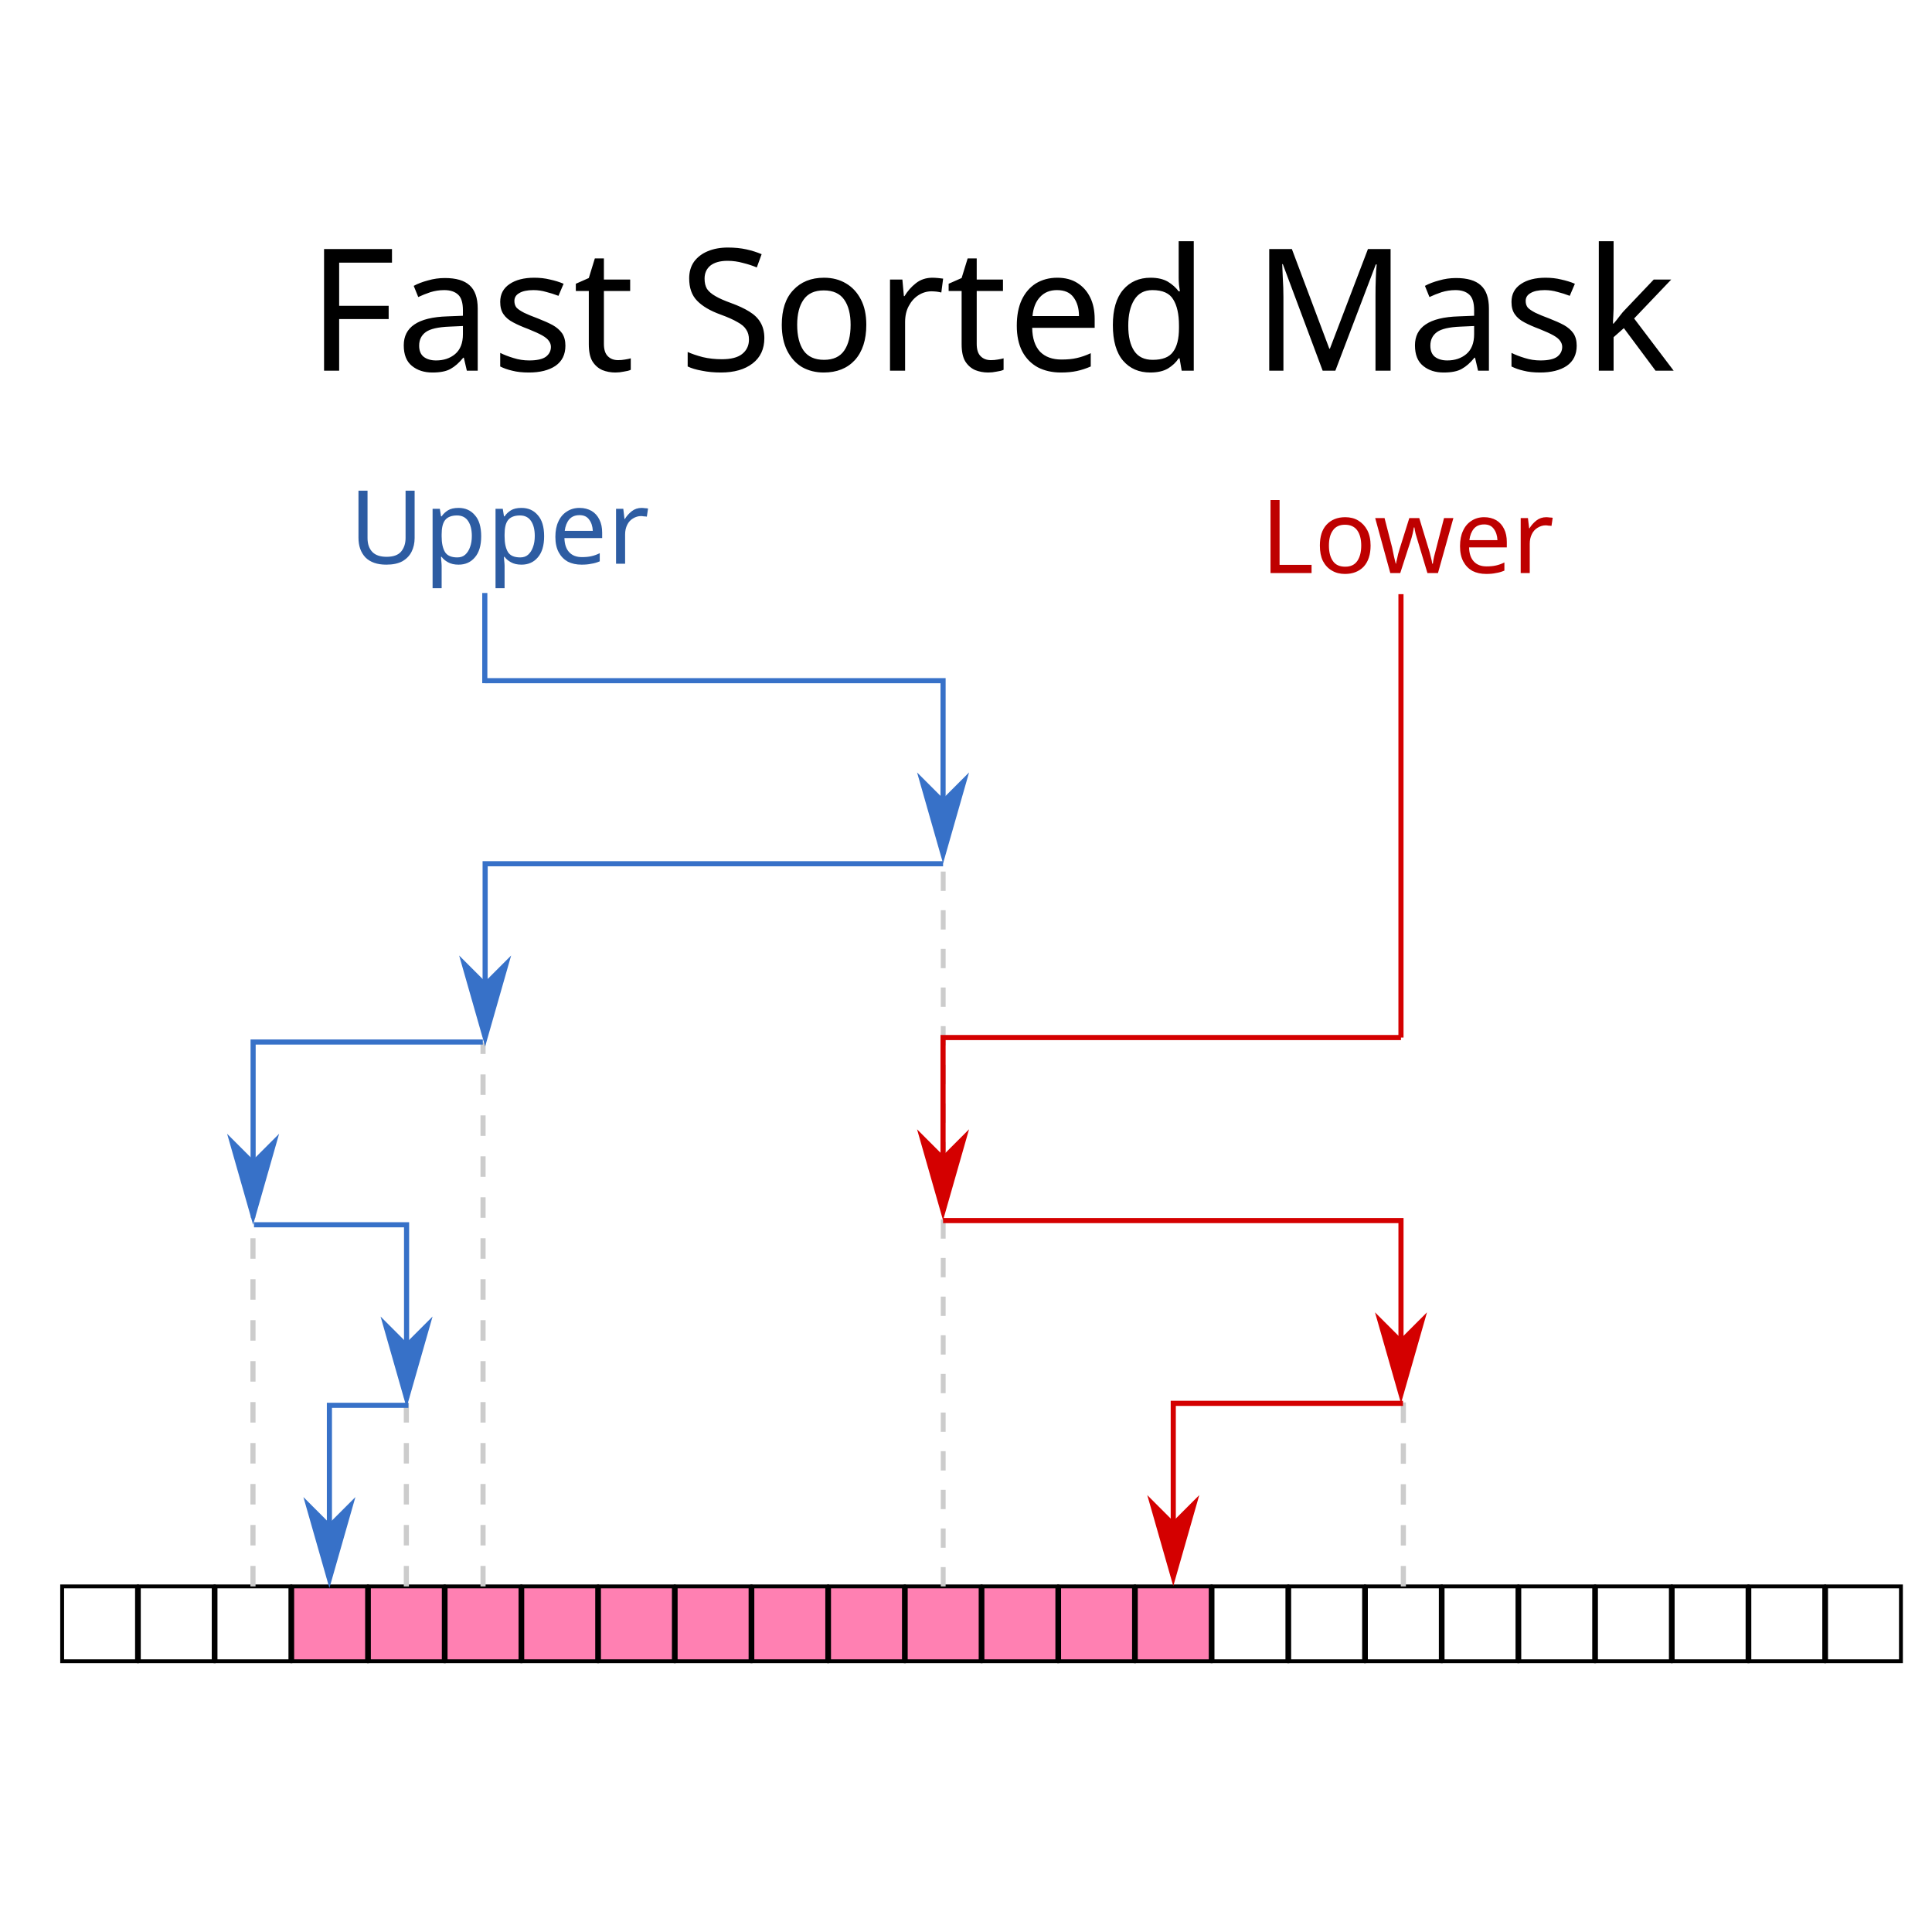
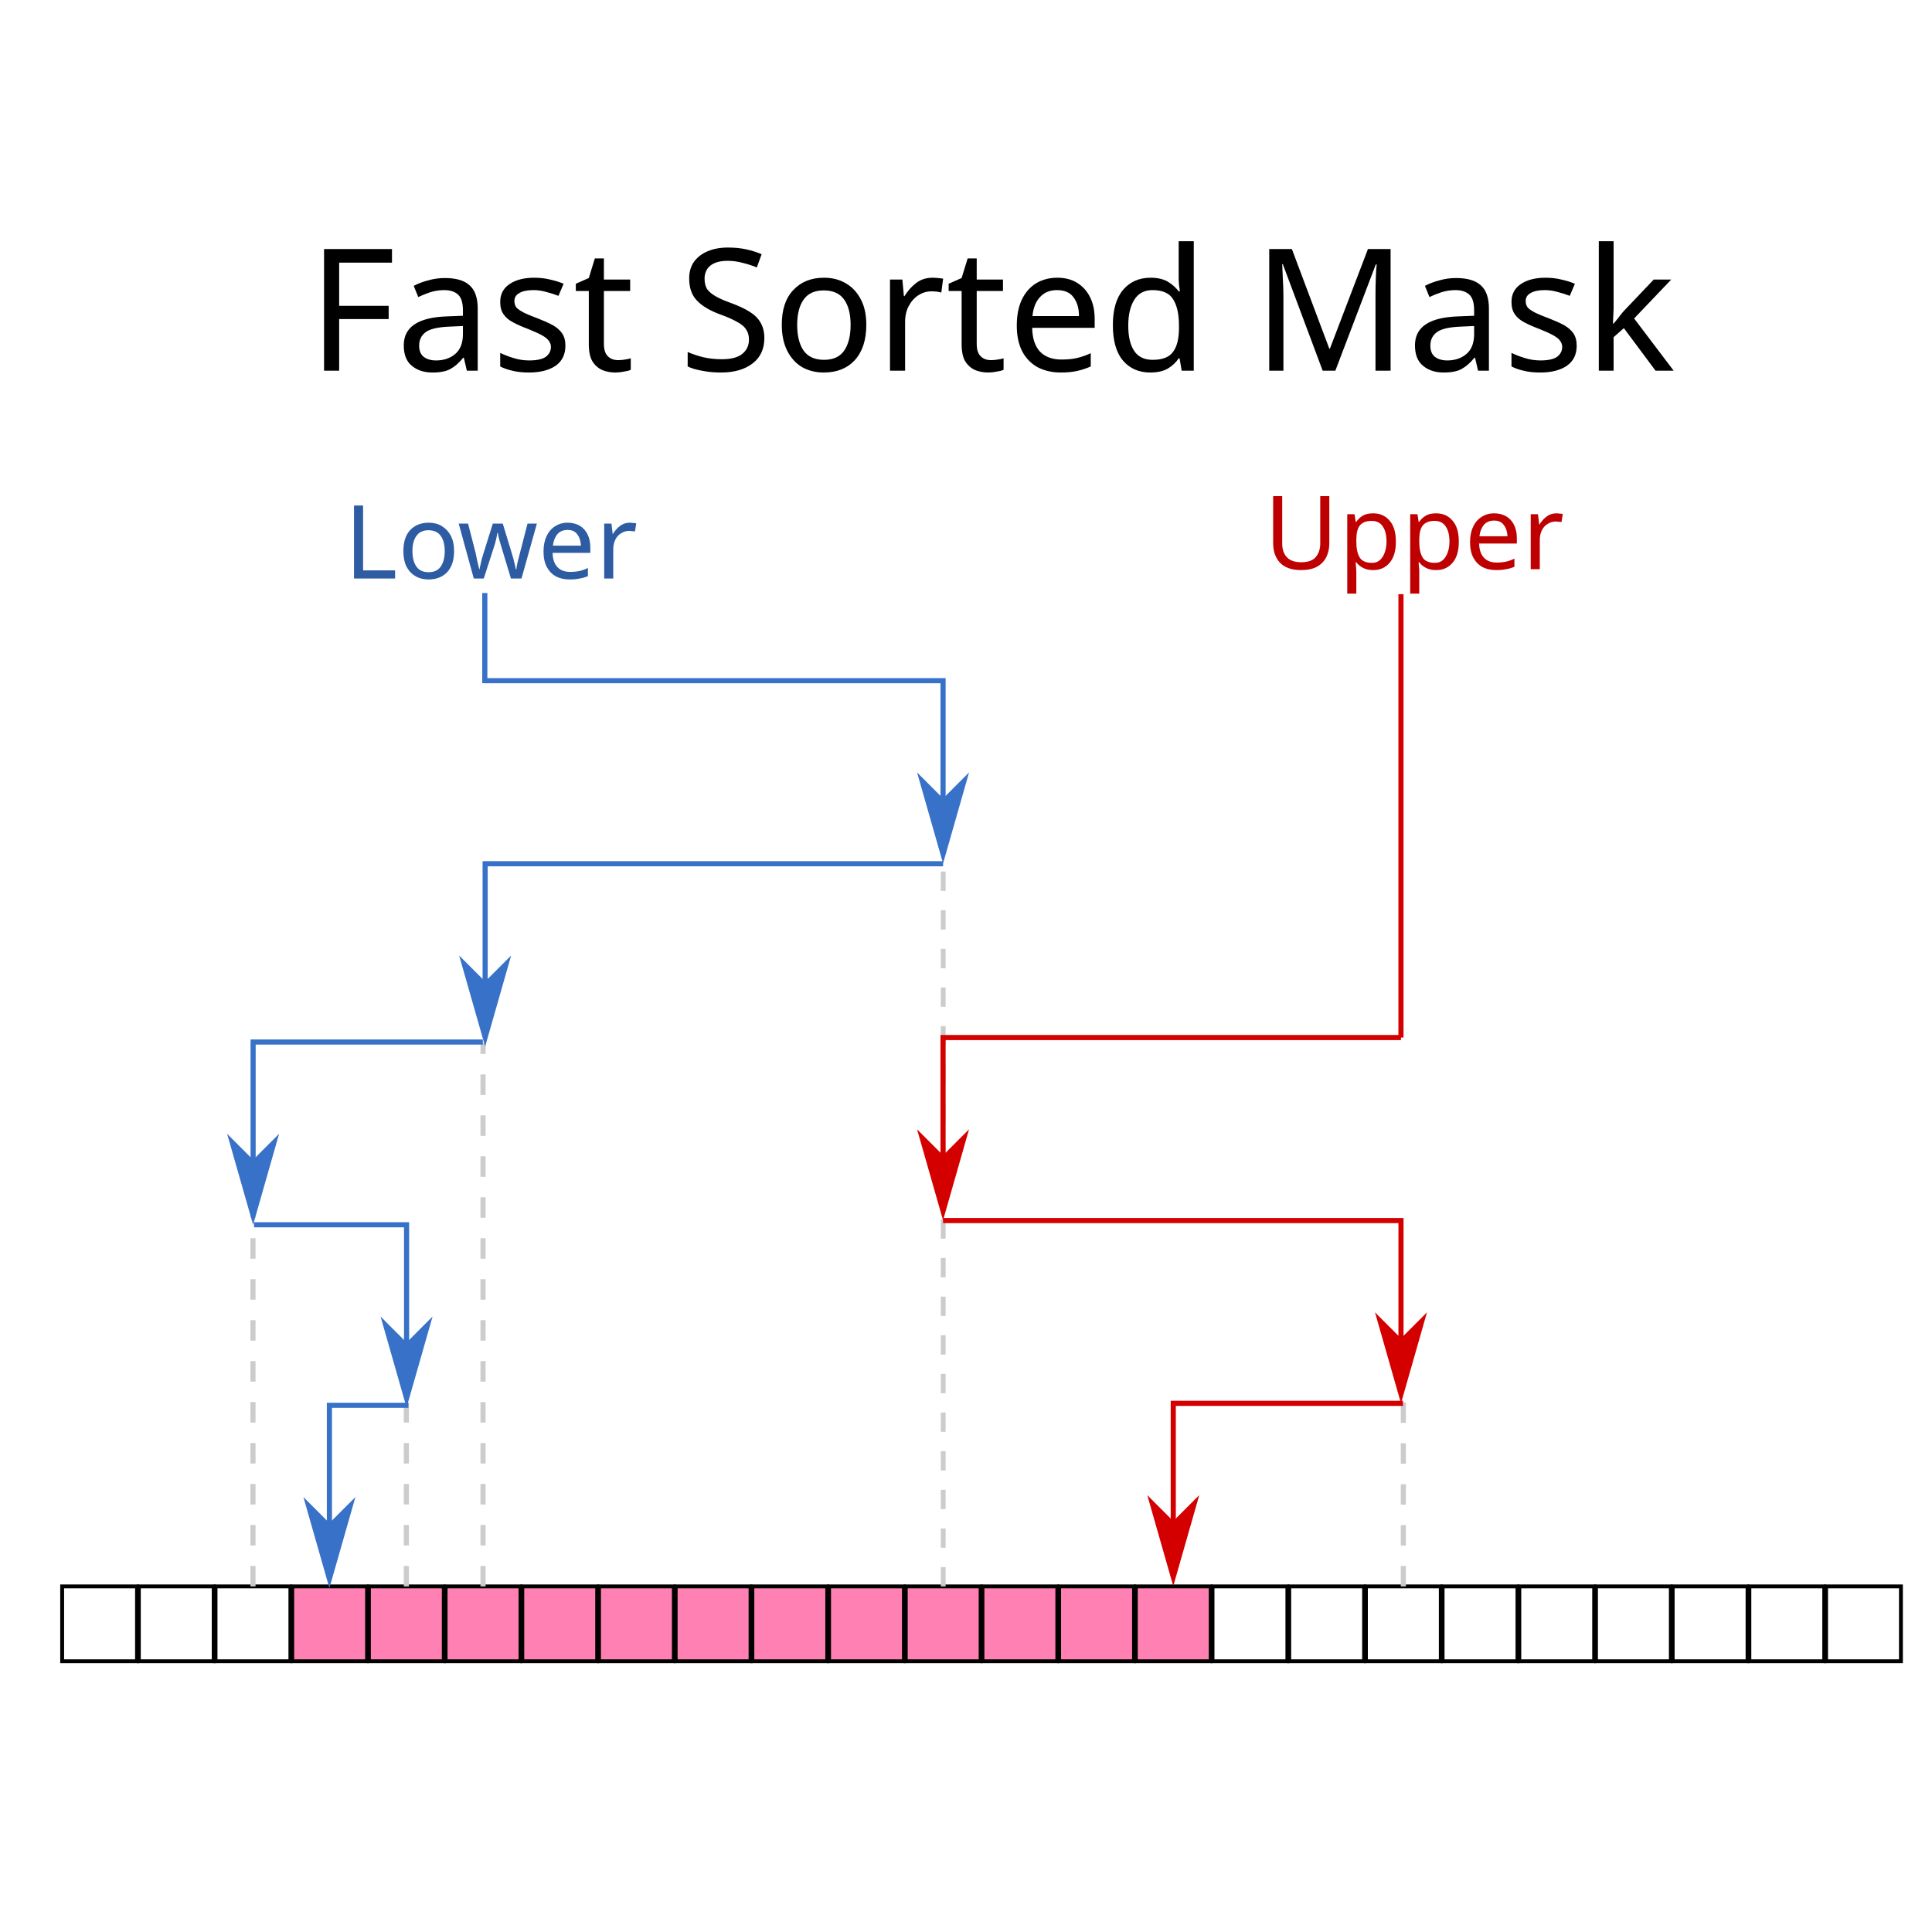
<svg xmlns="http://www.w3.org/2000/svg" width="100mm" height="100mm" viewBox="0 0 100 100" version="1.1" id="svg8">
  <defs id="defs2">
    <marker orient="auto" refY="0" refX="0" id="Arrow1Lend" style="overflow:visible">
      <path id="path1095" d="M 0,0 5,-5 -12.5,0 5,5 Z" style="fill:#3771c8;fill-opacity:1;fill-rule:evenodd;stroke:#3771c8;stroke-width:1pt;stroke-opacity:1" transform="matrix(-0.8,0,0,-0.8,-10,0)" />
    </marker>
    <marker orient="auto" refY="0" refX="0" id="Arrow1Lend-4" style="overflow:visible">
      <path id="path1095-3" d="M 0,0 5,-5 -12.5,0 5,5 Z" style="fill:#3771c8;fill-opacity:1;fill-rule:evenodd;stroke:#3771c8;stroke-width:1pt;stroke-opacity:1" transform="matrix(-0.8,0,0,-0.8,-10,0)" />
    </marker>
    <marker orient="auto" refY="0" refX="0" id="Arrow1Lend-4-7" style="overflow:visible">
      <path id="path1095-3-8" d="M 0,0 5,-5 -12.5,0 5,5 Z" style="fill:#3771c8;fill-opacity:1;fill-rule:evenodd;stroke:#3771c8;stroke-width:1pt;stroke-opacity:1" transform="matrix(-0.8,0,0,-0.8,-10,0)" />
    </marker>
    <marker orient="auto" refY="0" refX="0" id="Arrow1Lend-4-7-3" style="overflow:visible">
      <path id="path1095-3-8-0" d="M 0,0 5,-5 -12.5,0 5,5 Z" style="fill:#3771c8;fill-opacity:1;fill-rule:evenodd;stroke:#3771c8;stroke-width:1pt;stroke-opacity:1" transform="matrix(-0.8,0,0,-0.8,-10,0)" />
    </marker>
    <marker orient="auto" refY="0" refX="0" id="Arrow1Lend-4-7-3-6" style="overflow:visible">
      <path id="path1095-3-8-0-8" d="M 0,0 5,-5 -12.5,0 5,5 Z" style="fill:#3771c8;fill-opacity:1;fill-rule:evenodd;stroke:#3771c8;stroke-width:1pt;stroke-opacity:1" transform="matrix(-0.8,0,0,-0.8,-10,0)" />
    </marker>
    <marker orient="auto" refY="0" refX="0" id="Arrow1Lend-4-7-3-6-8" style="overflow:visible">
      <path id="path1095-3-8-0-8-6" d="M 0,0 5,-5 -12.5,0 5,5 Z" style="fill:#3771c8;fill-opacity:1;fill-rule:evenodd;stroke:#3771c8;stroke-width:1pt;stroke-opacity:1" transform="matrix(-0.8,0,0,-0.8,-10,0)" />
    </marker>
    <marker orient="auto" refY="0" refX="0" id="Arrow1Lend-4-7-3-6-8-2" style="overflow:visible">
      <path id="path1095-3-8-0-8-6-0" d="M 0,0 5,-5 -12.5,0 5,5 Z" style="fill:#3771c8;fill-opacity:1;fill-rule:evenodd;stroke:#3771c8;stroke-width:1pt;stroke-opacity:1" transform="matrix(-0.8,0,0,-0.8,-10,0)" />
    </marker>
    <marker orient="auto" refY="0" refX="0" id="Arrow1Lend-4-7-3-6-8-2-2" style="overflow:visible">
      <path id="path1095-3-8-0-8-6-0-2" d="M 0,0 5,-5 -12.5,0 5,5 Z" style="fill:#3771c8;fill-opacity:1;fill-rule:evenodd;stroke:#3771c8;stroke-width:1pt;stroke-opacity:1" transform="matrix(-0.8,0,0,-0.8,-10,0)" />
    </marker>
    <marker orient="auto" refY="0" refX="0" id="Arrow1Lend-4-7-3-6-8-2-2-1" style="overflow:visible">
      <path id="path1095-3-8-0-8-6-0-2-5" d="M 0,0 5,-5 -12.5,0 5,5 Z" style="fill:#3771c8;fill-opacity:1;fill-rule:evenodd;stroke:#3771c8;stroke-width:1pt;stroke-opacity:1" transform="matrix(-0.8,0,0,-0.8,-10,0)" />
    </marker>
    <marker orient="auto" refY="0" refX="0" id="Arrow1Lend-4-7-3-6-8-2-2-1-0" style="overflow:visible">
      <path id="path1095-3-8-0-8-6-0-2-5-7" d="M 0,0 5,-5 -12.5,0 5,5 Z" style="fill:#3771c8;fill-opacity:1;fill-rule:evenodd;stroke:#3771c8;stroke-width:1pt;stroke-opacity:1" transform="matrix(-0.8,0,0,-0.8,-10,0)" />
    </marker>
    <marker orient="auto" refY="0" refX="0" id="Arrow1Lend-4-7-3-6-8-2-2-1-1" style="overflow:visible">
      <path id="path1095-3-8-0-8-6-0-2-5-4" d="M 0,0 5,-5 -12.5,0 5,5 Z" style="fill:#3771c8;fill-opacity:1;fill-rule:evenodd;stroke:#3771c8;stroke-width:1pt;stroke-opacity:1" transform="matrix(-0.8,0,0,-0.8,-10,0)" />
    </marker>
    <marker orient="auto" refY="0" refX="0" id="Arrow1Lend-4-7-3-6-7" style="overflow:visible">
      <path id="path1095-3-8-0-8-60" d="M 0,0 5,-5 -12.5,0 5,5 Z" style="fill:#d40000;fill-opacity:1;fill-rule:evenodd;stroke:#d40000;stroke-width:1pt;stroke-opacity:1" transform="matrix(-0.8,0,0,-0.8,-10,0)" />
    </marker>
    <marker orient="auto" refY="0" refX="0" id="Arrow1Lend-4-7-3-6-8-2-2-1-7" style="overflow:visible">
      <path id="path1095-3-8-0-8-6-0-2-5-3" d="M 0,0 5,-5 -12.5,0 5,5 Z" style="fill:#d40000;fill-opacity:1;fill-rule:evenodd;stroke:#d40000;stroke-width:1pt;stroke-opacity:1" transform="matrix(-0.8,0,0,-0.8,-10,0)" />
    </marker>
    <marker orient="auto" refY="0" refX="0" id="Arrow1Lend-4-7-3-6-8-2-2-5" style="overflow:visible">
      <path id="path1095-3-8-0-8-6-0-2-9" d="M 0,0 5,-5 -12.5,0 5,5 Z" style="fill:#d40000;fill-opacity:1;fill-rule:evenodd;stroke:#d40000;stroke-width:1pt;stroke-opacity:1" transform="matrix(-0.8,0,0,-0.8,-10,0)" />
    </marker>
    <marker orient="auto" refY="0" refX="0" id="Arrow1Lend-4-7-3-6-8-2-1" style="overflow:visible">
      <path id="path1095-3-8-0-8-6-0-23" d="M 0,0 5,-5 -12.5,0 5,5 Z" style="fill:#d40000;fill-opacity:1;fill-rule:evenodd;stroke:#d40000;stroke-width:1pt;stroke-opacity:1" transform="matrix(-0.8,0,0,-0.8,-10,0)" />
    </marker>
    <marker orient="auto" refY="0" refX="0" id="Arrow1Lend-4-7-3-6-8-9" style="overflow:visible">
      <path id="path1095-3-8-0-8-6-6" d="M 0,0 5,-5 -12.5,0 5,5 Z" style="fill:#d40000;fill-opacity:1;fill-rule:evenodd;stroke:#d40000;stroke-width:1pt;stroke-opacity:1" transform="matrix(-0.8,0,0,-0.8,-10,0)" />
    </marker>
    <marker orient="auto" refY="0" refX="0" id="Arrow1Lend-4-7-3-6-8-2-2-1-5" style="overflow:visible">
      <path id="path1095-3-8-0-8-6-0-2-5-2" d="M 0,0 5,-5 -12.5,0 5,5 Z" style="fill:#3771c8;fill-opacity:1;fill-rule:evenodd;stroke:#3771c8;stroke-width:1pt;stroke-opacity:1" transform="matrix(-0.8,0,0,-0.8,-10,0)" />
    </marker>
  </defs>
  <g id="layer1" transform="translate(0,-197)">
    <text xml:space="preserve" style="font-style:normal;font-variant:normal;font-weight:normal;font-stretch:normal;font-size:3.528px;line-height:1.25;font-family:cmr10;-inkscape-font-specification:'cmr10, Normal';font-variant-ligatures:normal;font-variant-caps:normal;font-variant-numeric:normal;font-feature-settings:normal;text-align:start;letter-spacing:0px;word-spacing:0px;writing-mode:lr-tb;text-anchor:start;fill:#000000;fill-opacity:1;stroke:none;stroke-width:0.265" x="105.839" y="43.495" id="text1084">
      <tspan id="tspan1082" x="105.839" y="46.666" style="stroke-width:0.265" />
    </text>
    <rect style="opacity:1;vector-effect:none;fill:#ff80b2;fill-opacity:1;stroke:#000000;stroke-width:0.2;stroke-linecap:butt;stroke-linejoin:miter;stroke-miterlimit:4;stroke-dasharray:none;stroke-dashoffset:0;stroke-opacity:1" id="rect1392" width="3.875" height="3.875" x="42.912" y="279.112" />
    <rect style="opacity:1;vector-effect:none;fill:#ff80b2;fill-opacity:1;stroke:#000000;stroke-width:0.2;stroke-linecap:butt;stroke-linejoin:miter;stroke-miterlimit:4;stroke-dasharray:none;stroke-dashoffset:0;stroke-opacity:1" id="rect1392-9" width="3.875" height="3.875" x="15.125" y="279.112" />
    <rect style="opacity:1;vector-effect:none;fill:#ff80b2;fill-opacity:1;stroke:#000000;stroke-width:0.2;stroke-linecap:butt;stroke-linejoin:miter;stroke-miterlimit:4;stroke-dasharray:none;stroke-dashoffset:0;stroke-opacity:1" id="rect1392-0" width="3.875" height="3.875" x="19.095" y="279.112" />
    <rect style="opacity:1;vector-effect:none;fill:#ff80b2;fill-opacity:1;stroke:#000000;stroke-width:0.2;stroke-linecap:butt;stroke-linejoin:miter;stroke-miterlimit:4;stroke-dasharray:none;stroke-dashoffset:0;stroke-opacity:1" id="rect1392-3" width="3.875" height="3.875" x="23.065" y="279.112" />
    <rect style="opacity:1;vector-effect:none;fill:none;fill-opacity:1;stroke:#000000;stroke-width:0.2;stroke-linecap:butt;stroke-linejoin:miter;stroke-miterlimit:4;stroke-dasharray:none;stroke-dashoffset:0;stroke-opacity:1" id="rect1392-38" width="3.875" height="3.875" x="3.217" y="279.112" />
    <rect style="opacity:1;vector-effect:none;fill:none;fill-opacity:1;stroke:#000000;stroke-width:0.2;stroke-linecap:butt;stroke-linejoin:miter;stroke-miterlimit:4;stroke-dasharray:none;stroke-dashoffset:0;stroke-opacity:1" id="rect1392-4" width="3.875" height="3.875" x="11.156" y="279.112" />
    <rect style="opacity:1;vector-effect:none;fill:none;fill-opacity:1;stroke:#000000;stroke-width:0.2;stroke-linecap:butt;stroke-linejoin:miter;stroke-miterlimit:4;stroke-dasharray:none;stroke-dashoffset:0;stroke-opacity:1" id="rect1392-99" width="3.875" height="3.875" x="7.186" y="279.112" />
    <rect style="opacity:1;vector-effect:none;fill:#ff80b2;fill-opacity:1;stroke:#000000;stroke-width:0.2;stroke-linecap:butt;stroke-linejoin:miter;stroke-miterlimit:4;stroke-dasharray:none;stroke-dashoffset:0;stroke-opacity:1" id="rect1392-02" width="3.875" height="3.875" x="27.034" y="279.112" />
    <rect style="opacity:1;vector-effect:none;fill:#ff80b2;fill-opacity:1;stroke:#000000;stroke-width:0.2;stroke-linecap:butt;stroke-linejoin:miter;stroke-miterlimit:4;stroke-dasharray:none;stroke-dashoffset:0;stroke-opacity:1" id="rect1392-34" width="3.875" height="3.875" x="38.943" y="279.112" />
    <rect style="opacity:1;vector-effect:none;fill:#ff80b2;fill-opacity:1;stroke:#000000;stroke-width:0.2;stroke-linecap:butt;stroke-linejoin:miter;stroke-miterlimit:4;stroke-dasharray:none;stroke-dashoffset:0;stroke-opacity:1" id="rect1392-04" width="3.875" height="3.875" x="34.973" y="279.112" />
    <rect style="opacity:1;vector-effect:none;fill:#ff80b2;fill-opacity:1;stroke:#000000;stroke-width:0.2;stroke-linecap:butt;stroke-linejoin:miter;stroke-miterlimit:4;stroke-dasharray:none;stroke-dashoffset:0;stroke-opacity:1" id="rect1392-343" width="3.875" height="3.875" x="31.004" y="279.112" />
    <rect style="opacity:1;vector-effect:none;fill:#ff80b2;fill-opacity:1;stroke:#000000;stroke-width:0.2;stroke-linecap:butt;stroke-linejoin:miter;stroke-miterlimit:4;stroke-dasharray:none;stroke-dashoffset:0;stroke-opacity:1" id="rect1392-5" width="3.875" height="3.875" x="54.821" y="279.112" />
    <rect style="opacity:1;vector-effect:none;fill:#ff80b2;fill-opacity:1;stroke:#000000;stroke-width:0.2;stroke-linecap:butt;stroke-linejoin:miter;stroke-miterlimit:4;stroke-dasharray:none;stroke-dashoffset:0;stroke-opacity:1" id="rect1392-39" width="3.875" height="3.875" x="50.852" y="279.112" />
    <rect style="opacity:1;vector-effect:none;fill:#ff80b2;fill-opacity:1;stroke:#000000;stroke-width:0.2;stroke-linecap:butt;stroke-linejoin:miter;stroke-miterlimit:4;stroke-dasharray:none;stroke-dashoffset:0;stroke-opacity:1" id="rect1392-49" width="3.875" height="3.875" x="46.882" y="279.112" />
    <rect style="opacity:1;vector-effect:none;fill:#ff80b2;fill-opacity:1;stroke:#000000;stroke-width:0.2;stroke-linecap:butt;stroke-linejoin:miter;stroke-miterlimit:4;stroke-dasharray:none;stroke-dashoffset:0;stroke-opacity:1" id="rect1392-55" width="3.875" height="3.875" x="58.791" y="279.112" />
    <rect style="opacity:1;vector-effect:none;fill:none;fill-opacity:1;stroke:#000000;stroke-width:0.2;stroke-linecap:butt;stroke-linejoin:miter;stroke-miterlimit:4;stroke-dasharray:none;stroke-dashoffset:0;stroke-opacity:1" id="rect1392-44" width="3.875" height="3.875" x="62.76" y="279.112" />
    <rect style="opacity:1;vector-effect:none;fill:none;fill-opacity:1;stroke:#000000;stroke-width:0.2;stroke-linecap:butt;stroke-linejoin:miter;stroke-miterlimit:4;stroke-dasharray:none;stroke-dashoffset:0;stroke-opacity:1" id="rect1392-7" width="3.875" height="3.875" x="66.73" y="279.112" />
    <rect style="opacity:1;vector-effect:none;fill:none;fill-opacity:1;stroke:#000000;stroke-width:0.2;stroke-linecap:butt;stroke-linejoin:miter;stroke-miterlimit:4;stroke-dasharray:none;stroke-dashoffset:0;stroke-opacity:1" id="rect1392-1" width="3.875" height="3.875" x="70.7" y="279.112" />
    <rect style="opacity:1;vector-effect:none;fill:none;fill-opacity:1;stroke:#000000;stroke-width:0.2;stroke-linecap:butt;stroke-linejoin:miter;stroke-miterlimit:4;stroke-dasharray:none;stroke-dashoffset:0;stroke-opacity:1" id="rect1392-30" width="3.875" height="3.875" x="74.669" y="279.112" />
    <rect style="opacity:1;vector-effect:none;fill:none;fill-opacity:1;stroke:#000000;stroke-width:0.2;stroke-linecap:butt;stroke-linejoin:miter;stroke-miterlimit:4;stroke-dasharray:none;stroke-dashoffset:0;stroke-opacity:1" id="rect1392-74" width="3.875" height="3.875" x="78.639" y="279.112" />
    <rect style="opacity:1;vector-effect:none;fill:none;fill-opacity:1;stroke:#000000;stroke-width:0.2;stroke-linecap:butt;stroke-linejoin:miter;stroke-miterlimit:4;stroke-dasharray:none;stroke-dashoffset:0;stroke-opacity:1" id="rect1392-12" width="3.875" height="3.875" x="82.608" y="279.112" />
    <rect style="opacity:1;vector-effect:none;fill:none;fill-opacity:1;stroke:#000000;stroke-width:0.2;stroke-linecap:butt;stroke-linejoin:miter;stroke-miterlimit:4;stroke-dasharray:none;stroke-dashoffset:0;stroke-opacity:1" id="rect1392-8" width="3.875" height="3.875" x="86.578" y="279.112" />
    <rect style="opacity:1;vector-effect:none;fill:none;fill-opacity:1;stroke:#000000;stroke-width:0.2;stroke-linecap:butt;stroke-linejoin:miter;stroke-miterlimit:4;stroke-dasharray:none;stroke-dashoffset:0;stroke-opacity:1" id="rect1392-13" width="3.875" height="3.875" x="90.547" y="279.112" />
    <rect style="opacity:1;vector-effect:none;fill:none;fill-opacity:1;stroke:#000000;stroke-width:0.2;stroke-linecap:butt;stroke-linejoin:miter;stroke-miterlimit:4;stroke-dasharray:none;stroke-dashoffset:0;stroke-opacity:1" id="rect1392-73" width="3.875" height="3.875" x="94.517" y="279.112" />
    <path style="fill:none;stroke:#cccccc;stroke-width:0.25;stroke-linecap:butt;stroke-linejoin:miter;stroke-miterlimit:4;stroke-dasharray:1, 1;stroke-dashoffset:0;stroke-opacity:1" d="M 48.82,279.112 V 239.985" id="path1574" />
    <path style="fill:none;stroke:#cccccc;stroke-width:0.265;stroke-linecap:butt;stroke-linejoin:miter;stroke-miterlimit:4;stroke-dasharray:1.058, 1.058;stroke-dashoffset:0;stroke-opacity:1" d="M 72.637,279.112 V 266.872" id="path1574-3-0" />
    <path style="fill:none;stroke:#cccccc;stroke-width:0.265;stroke-linecap:butt;stroke-linejoin:miter;stroke-miterlimit:4;stroke-dasharray:1.06, 1.06;stroke-dashoffset:0;stroke-opacity:1" d="M 25.002,279.112 V 250.964" id="path1574-3-69" />
    <path style="fill:none;stroke:#cccccc;stroke-width:0.265;stroke-linecap:butt;stroke-linejoin:miter;stroke-miterlimit:4;stroke-dasharray:1.06, 1.06;stroke-dashoffset:0;stroke-opacity:1" d="M 21.033,279.112 V 269.616" id="path1574-3-58" />
    <path style="fill:none;stroke:#cccccc;stroke-width:0.265;stroke-linecap:butt;stroke-linejoin:miter;stroke-miterlimit:4;stroke-dasharray:1.06, 1.06;stroke-dashoffset:0;stroke-opacity:1" d="M 13.094,279.112 V 258.843" id="path1574-3-1" />
    <path style="fill:none;stroke:#3771c8;stroke-width:0.265;stroke-linecap:butt;stroke-linejoin:miter;stroke-miterlimit:4;stroke-dasharray:none;stroke-opacity:1;marker-end:url(#Arrow1Lend-4-7-3-6)" d="m 21.139,269.739 h -4.089 v 8.945" id="path1732-2-2-9-4" />
    <path style="fill:none;stroke:#3771c8;stroke-width:0.265;stroke-linecap:butt;stroke-linejoin:miter;stroke-miterlimit:4;stroke-dasharray:none;stroke-opacity:1;marker-end:url(#Arrow1Lend-4-7-3-6-8)" d="m 13.147,260.394 h 7.897 v 8.945" id="path1732-2-2-9-4-3" />
    <path style="fill:none;stroke:#3771c8;stroke-width:0.265;stroke-linecap:butt;stroke-linejoin:miter;stroke-miterlimit:4;stroke-dasharray:none;stroke-opacity:1;marker-end:url(#Arrow1Lend-4-7-3-6-8-2)" d="M 24.991,250.935 H 13.101 v 8.945" id="path1732-2-2-9-4-3-3" />
    <path style="fill:none;stroke:#3771c8;stroke-width:0.265;stroke-linecap:butt;stroke-linejoin:miter;stroke-miterlimit:4;stroke-dasharray:none;stroke-opacity:1;marker-end:url(#Arrow1Lend-4-7-3-6-8-2-2)" d="m 48.813,241.707 h -23.702 v 8.945" id="path1732-2-2-9-4-3-3-7" />
    <path style="fill:none;stroke:#3771c8;stroke-width:0.265;stroke-linecap:butt;stroke-linejoin:miter;stroke-miterlimit:4;stroke-dasharray:none;stroke-opacity:1;marker-end:url(#Arrow1Lend-4-7-3-6-8-2-2-1)" d="m 25.111,232.232 h 23.702 v 8.945" id="path1732-2-2-9-4-3-3-7-0" />
    <path style="fill:none;stroke:#d40000;stroke-width:0.265;stroke-linecap:butt;stroke-linejoin:miter;stroke-miterlimit:4;stroke-dasharray:none;stroke-opacity:1;marker-end:url(#Arrow1Lend-4-7-3-6-8-2-1)" d="m 72.618,269.637 h -11.89 v 8.945" id="path1732-2-2-9-4-3-3-6" />
    <path style="fill:none;stroke:#d40000;stroke-width:0.265;stroke-linecap:butt;stroke-linejoin:miter;stroke-miterlimit:4;stroke-dasharray:none;stroke-opacity:1;marker-end:url(#Arrow1Lend-4-7-3-6-8-2-2-5)" d="m 48.813,260.177 h 23.702 v 8.945" id="path1732-2-2-9-4-3-3-7-7" />
    <path style="fill:none;stroke:#d40000;stroke-width:0.265;stroke-linecap:butt;stroke-linejoin:miter;stroke-miterlimit:4;stroke-dasharray:none;stroke-opacity:1;marker-end:url(#Arrow1Lend-4-7-3-6-8-2-2-1-7)" d="m 72.514,250.703 h -23.702 v 8.945" id="path1732-2-2-9-4-3-3-7-0-5" />
    <path style="fill:none;stroke:#d40000;stroke-width:0.265;stroke-linecap:butt;stroke-linejoin:miter;stroke-miterlimit:4;stroke-dasharray:none;stroke-opacity:1" d="m 72.514,250.703 v -8.945 l 0,-14.004" id="path1732-2-2-9-4-3-3-7-0-4-3" />
    <path style="fill:#444444;fill-opacity:1;stroke:#3771c8;stroke-width:0.265;stroke-linecap:butt;stroke-linejoin:miter;stroke-miterlimit:4;stroke-dasharray:none;stroke-opacity:1" d="m 25.093,227.693 0,4.669" id="path1732-2-2-9-4-3-3-7-0-3" />
-     <text xml:space="preserve" style="font-style:normal;font-variant:normal;font-weight:normal;font-stretch:normal;font-size:5.292px;line-height:1.25;font-family:cmr10;-inkscape-font-specification:'cmr10, Normal';font-variant-ligatures:normal;font-variant-caps:normal;font-variant-numeric:normal;font-feature-settings:normal;text-align:start;letter-spacing:0px;word-spacing:0px;writing-mode:lr-tb;text-anchor:start;fill:#2d5ca2;fill-opacity:1;stroke:none;stroke-width:0.265" x="18.072" y="226.179" id="text9442">
-       <tspan id="tspan9440" x="18.072" y="226.179" style="font-size:5.292px;fill:#2d5ca2;fill-opacity:1;stroke-width:0.265">Upper</tspan>
+     <text xml:space="preserve" style="font-style:normal;font-variant:normal;font-weight:normal;font-stretch:normal;font-size:5.292px;line-height:1.25;font-family:cmr10;-inkscape-font-specification:'cmr10, Normal';font-variant-ligatures:normal;font-variant-caps:normal;font-variant-numeric:normal;font-feature-settings:normal;text-align:start;letter-spacing:0px;word-spacing:0px;writing-mode:lr-tb;text-anchor:start;fill:#be0000;fill-opacity:1;stroke:none;stroke-width:0.265;" x="65.413" y="226.463" id="text9442">
+       <tspan id="tspan9440" x="65.413" y="226.463" style="font-size:5.292px;fill:#be0000;fill-opacity:1;stroke-width:0.265;">Upper</tspan>
    </text>
-     <text xml:space="preserve" style="font-style:normal;font-variant:normal;font-weight:normal;font-stretch:normal;font-size:3.528px;line-height:1.25;font-family:cmr10;-inkscape-font-specification:'cmr10, Normal';font-variant-ligatures:normal;font-variant-caps:normal;font-variant-numeric:normal;font-feature-settings:normal;text-align:start;letter-spacing:0px;word-spacing:0px;writing-mode:lr-tb;text-anchor:start;fill:#be0000;fill-opacity:1;stroke:none;stroke-width:0.265" x="65.245" y="226.663" id="text9446">
-       <tspan id="tspan9444" x="65.245" y="226.663" style="font-size:5.292px;fill:#be0000;fill-opacity:1;stroke-width:0.265">Lower</tspan>
+     <text xml:space="preserve" style="font-style:normal;font-variant:normal;font-weight:normal;font-stretch:normal;font-size:3.528px;line-height:1.25;font-family:cmr10;-inkscape-font-specification:'cmr10, Normal';font-variant-ligatures:normal;font-variant-caps:normal;font-variant-numeric:normal;font-feature-settings:normal;text-align:start;letter-spacing:0px;word-spacing:0px;writing-mode:lr-tb;text-anchor:start;fill:#2d5ca2;fill-opacity:1;stroke:none;stroke-width:0.265" x="17.809" y="226.946" id="text9446">
+       <tspan id="tspan9444" x="17.809" y="226.946" style="font-size:5.292px;fill:#2d5ca2;fill-opacity:1;stroke-width:0.265">Lower</tspan>
    </text>
    <text xml:space="preserve" style="font-style:normal;font-variant:normal;font-weight:normal;font-stretch:normal;font-size:3.528px;line-height:1.25;font-family:cmr10;-inkscape-font-specification:'cmr10, Normal';font-variant-ligatures:normal;font-variant-caps:normal;font-variant-numeric:normal;font-feature-settings:normal;text-align:start;letter-spacing:0px;word-spacing:0px;writing-mode:lr-tb;text-anchor:start;fill:#000000;fill-opacity:1;stroke:none;stroke-width:0.265" x="15.913" y="216.189" id="text9450">
      <tspan id="tspan9448" x="15.913" y="216.189" style="font-size:8.819px;stroke-width:0.265">Fast Sorted Mask</tspan>
    </text>
  </g>
</svg>
